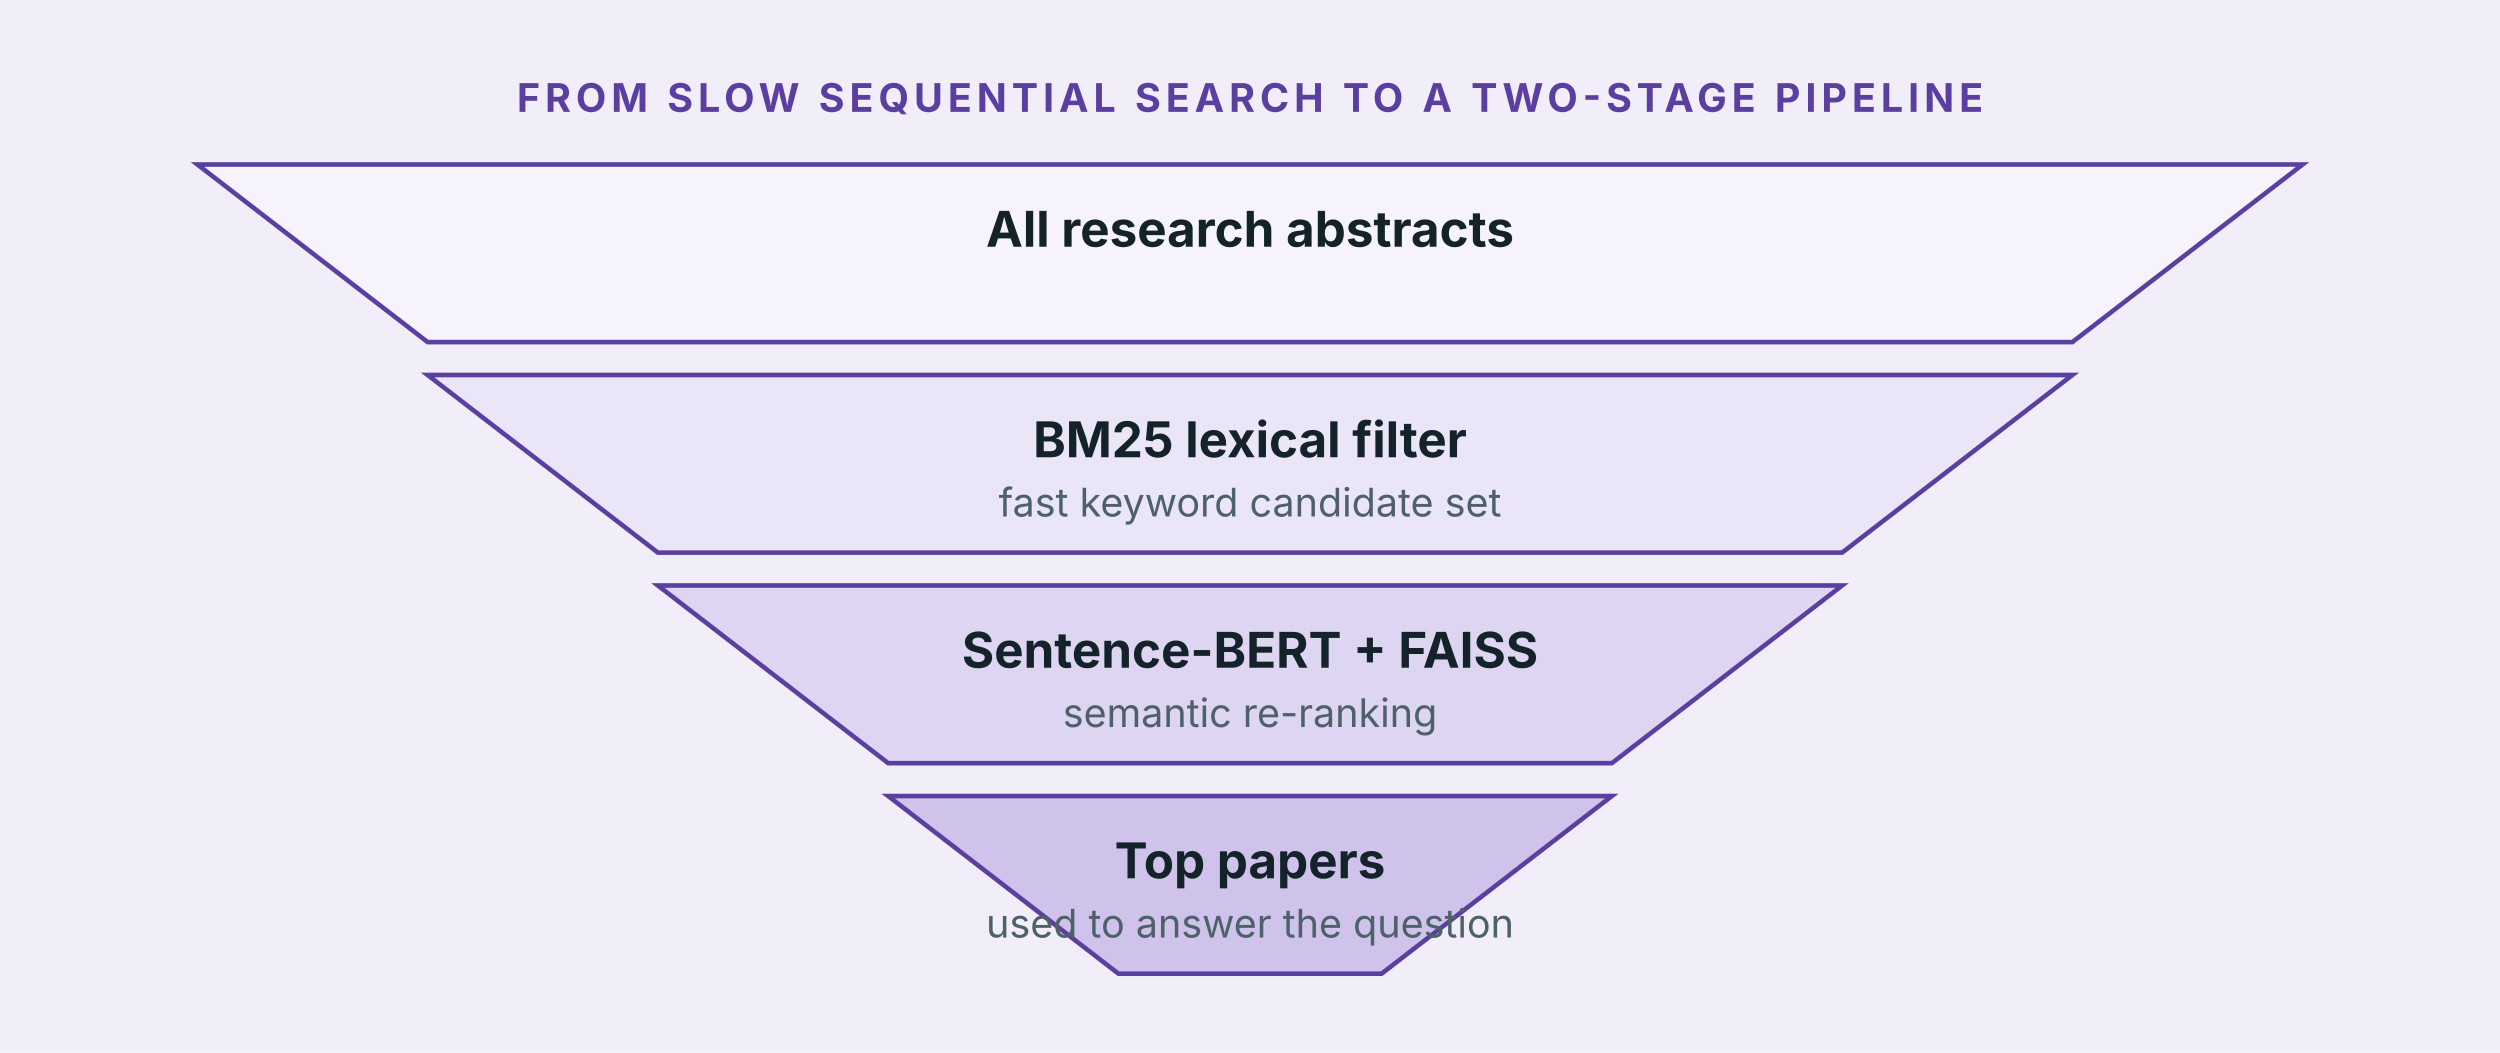
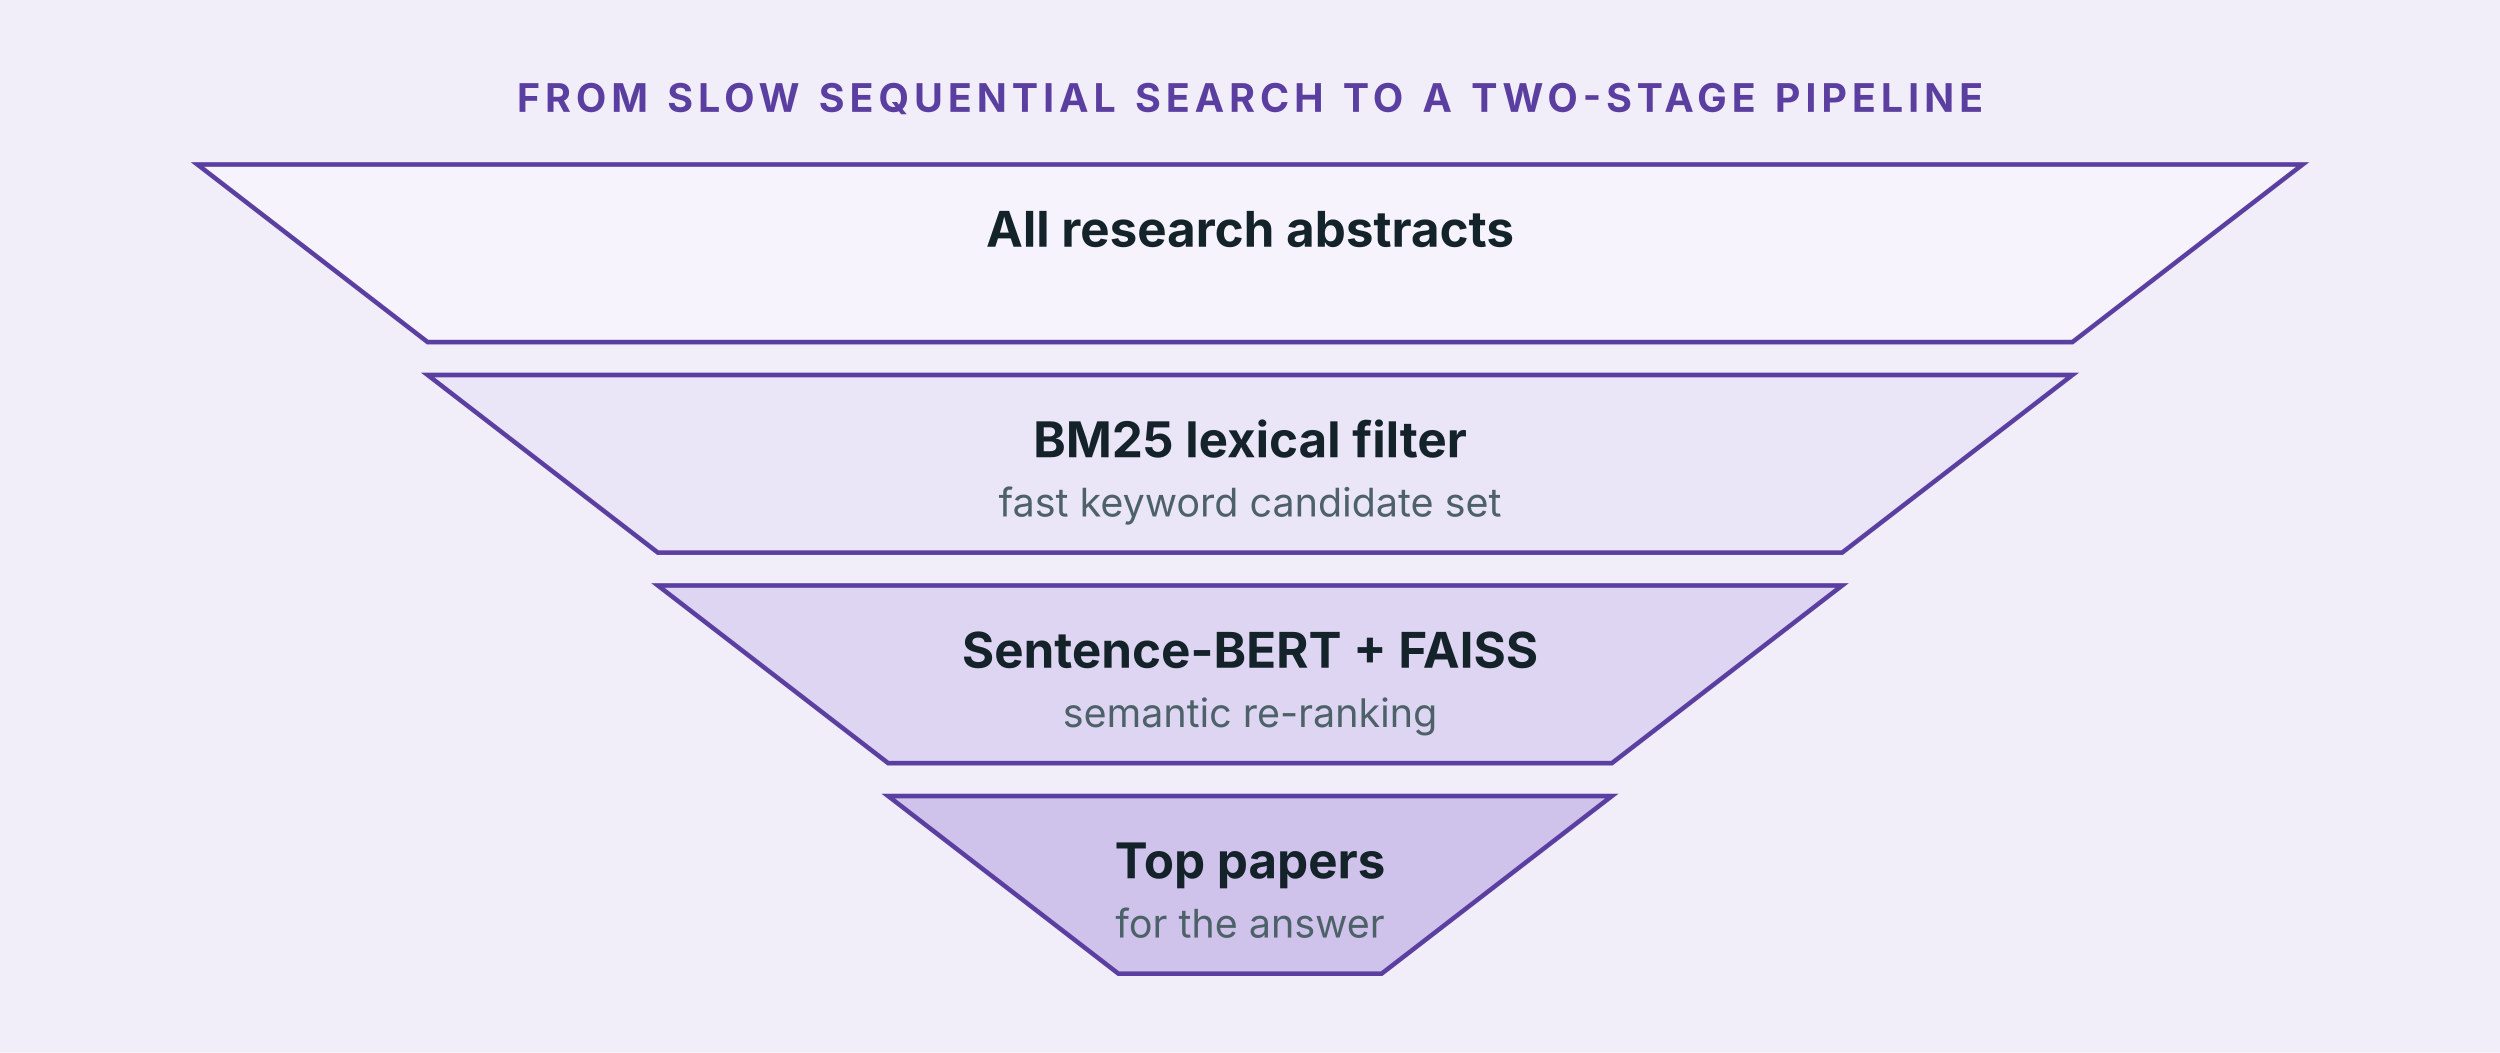
<svg xmlns="http://www.w3.org/2000/svg" width="760" height="320" viewBox="0 0 760 320" role="img" aria-labelledby="t d">
  <rect width="760" height="320" fill="#f1edf9" />
  <text x="380" y="34" text-anchor="middle" fill="#5b3fa0" font-size="12" font-weight="700" letter-spacing="1.5" font-family="Inter,system-ui,Arial,sans-serif">FROM SLOW SEQUENTIAL SEARCH TO A TWO-STAGE PIPELINE</text>
  <path d="M60.0 50H700.0L630.0 104H130.0Z" fill="#f6f3fc" stroke="#5b3fa0" stroke-width="1.4" />
  <text x="380" y="75" text-anchor="middle" fill="#14232a" font-size="15" font-weight="700" font-family="Inter,system-ui,Arial,sans-serif">All research abstracts</text>
  <path d="M130.0 114H630.0L560.0 168H200.0Z" fill="#ebe5f8" stroke="#5b3fa0" stroke-width="1.4" />
  <text x="380" y="139" text-anchor="middle" fill="#14232a" font-size="15" font-weight="700" font-family="Inter,system-ui,Arial,sans-serif">BM25 lexical filter</text>
  <text x="380" y="157" text-anchor="middle" fill="#4d6168" font-size="12" font-family="Inter,system-ui,Arial,sans-serif">fast keyword candidate set</text>
  <path d="M200.0 178H560.0L490.0 232H270.0Z" fill="#ded5f2" stroke="#5b3fa0" stroke-width="1.4" />
  <text x="380" y="203" text-anchor="middle" fill="#14232a" font-size="15" font-weight="700" font-family="Inter,system-ui,Arial,sans-serif">Sentence-BERT + FAISS</text>
  <text x="380" y="221" text-anchor="middle" fill="#4d6168" font-size="12" font-family="Inter,system-ui,Arial,sans-serif">semantic re-ranking</text>
  <path d="M270.0 242H490.0L420.0 296H340.0Z" fill="#cfc2eb" stroke="#5b3fa0" stroke-width="1.4" />
  <text x="380" y="267" text-anchor="middle" fill="#14232a" font-size="15" font-weight="700" font-family="Inter,system-ui,Arial,sans-serif">Top papers</text>
-   <text x="380" y="285" text-anchor="middle" fill="#4d6168" font-size="12" font-family="Inter,system-ui,Arial,sans-serif">used to answer the question</text>
+   <text x="380" y="285" text-anchor="middle" fill="#4d6168" font-size="12" font-family="Inter,system-ui,Arial,sans-serif">for the answer</text>
</svg>
